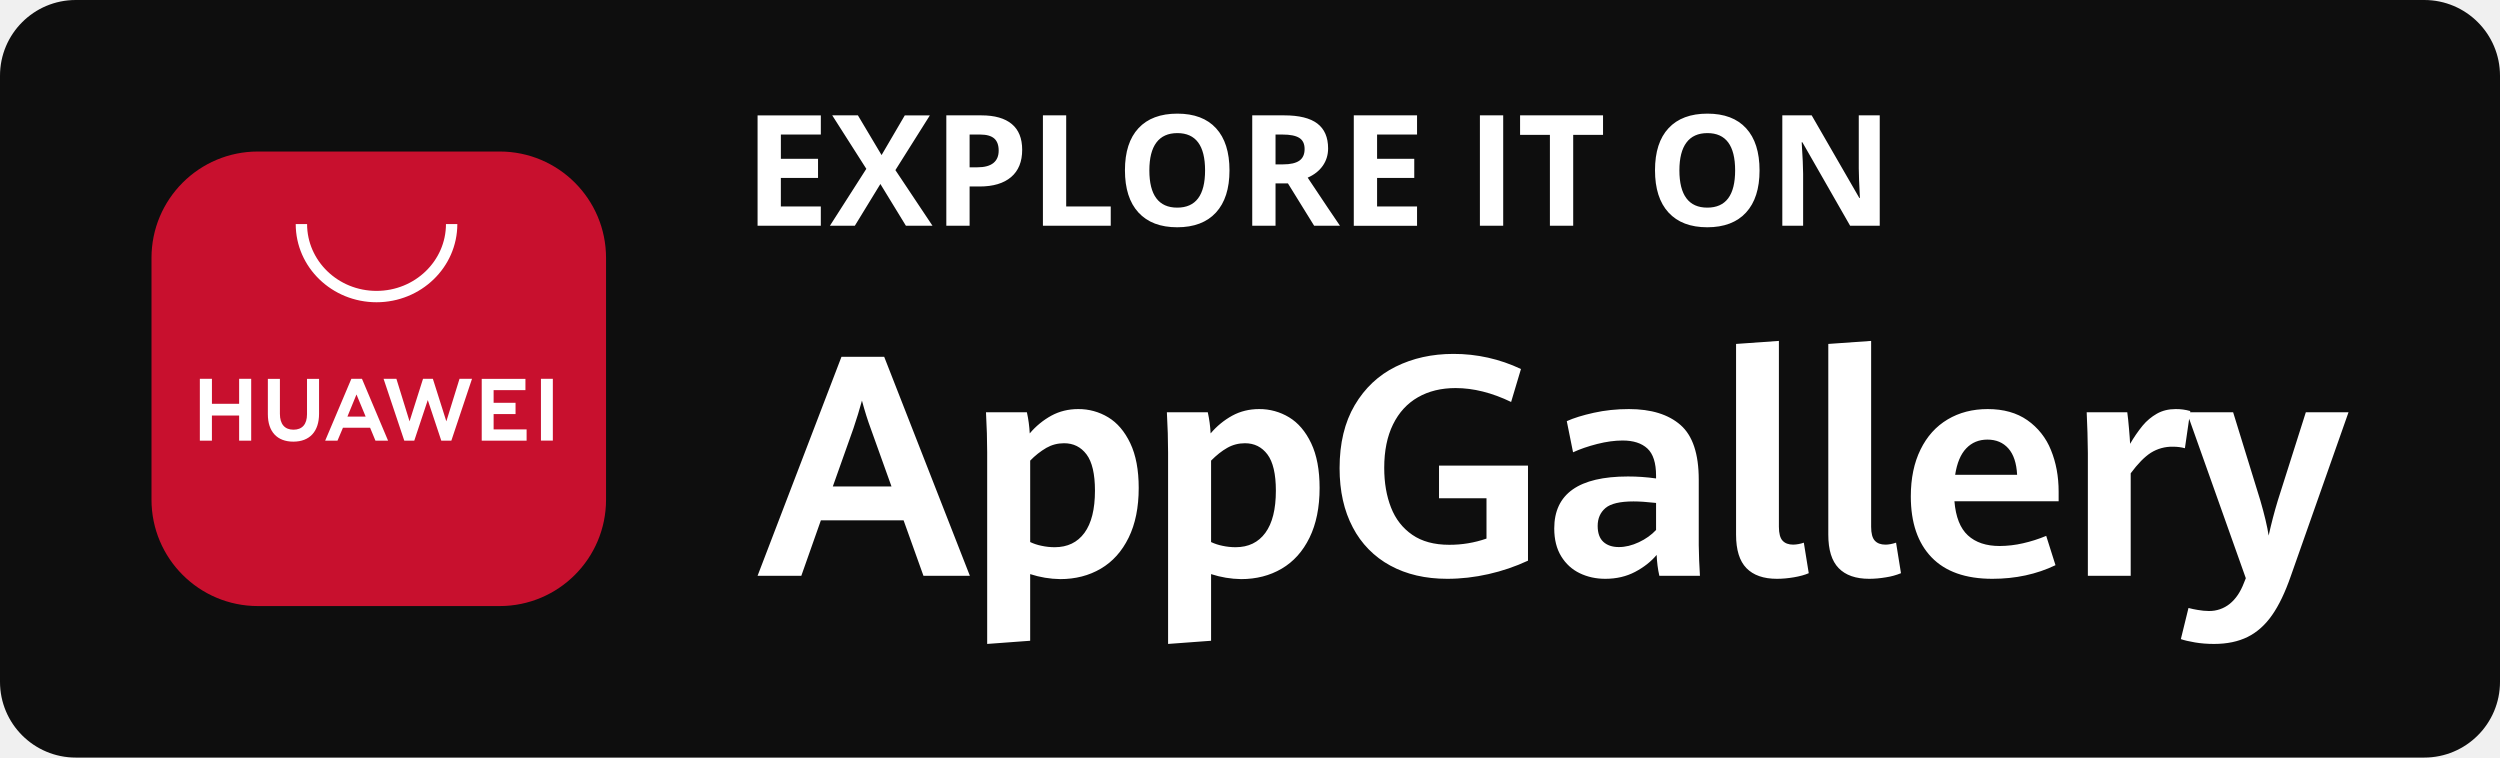
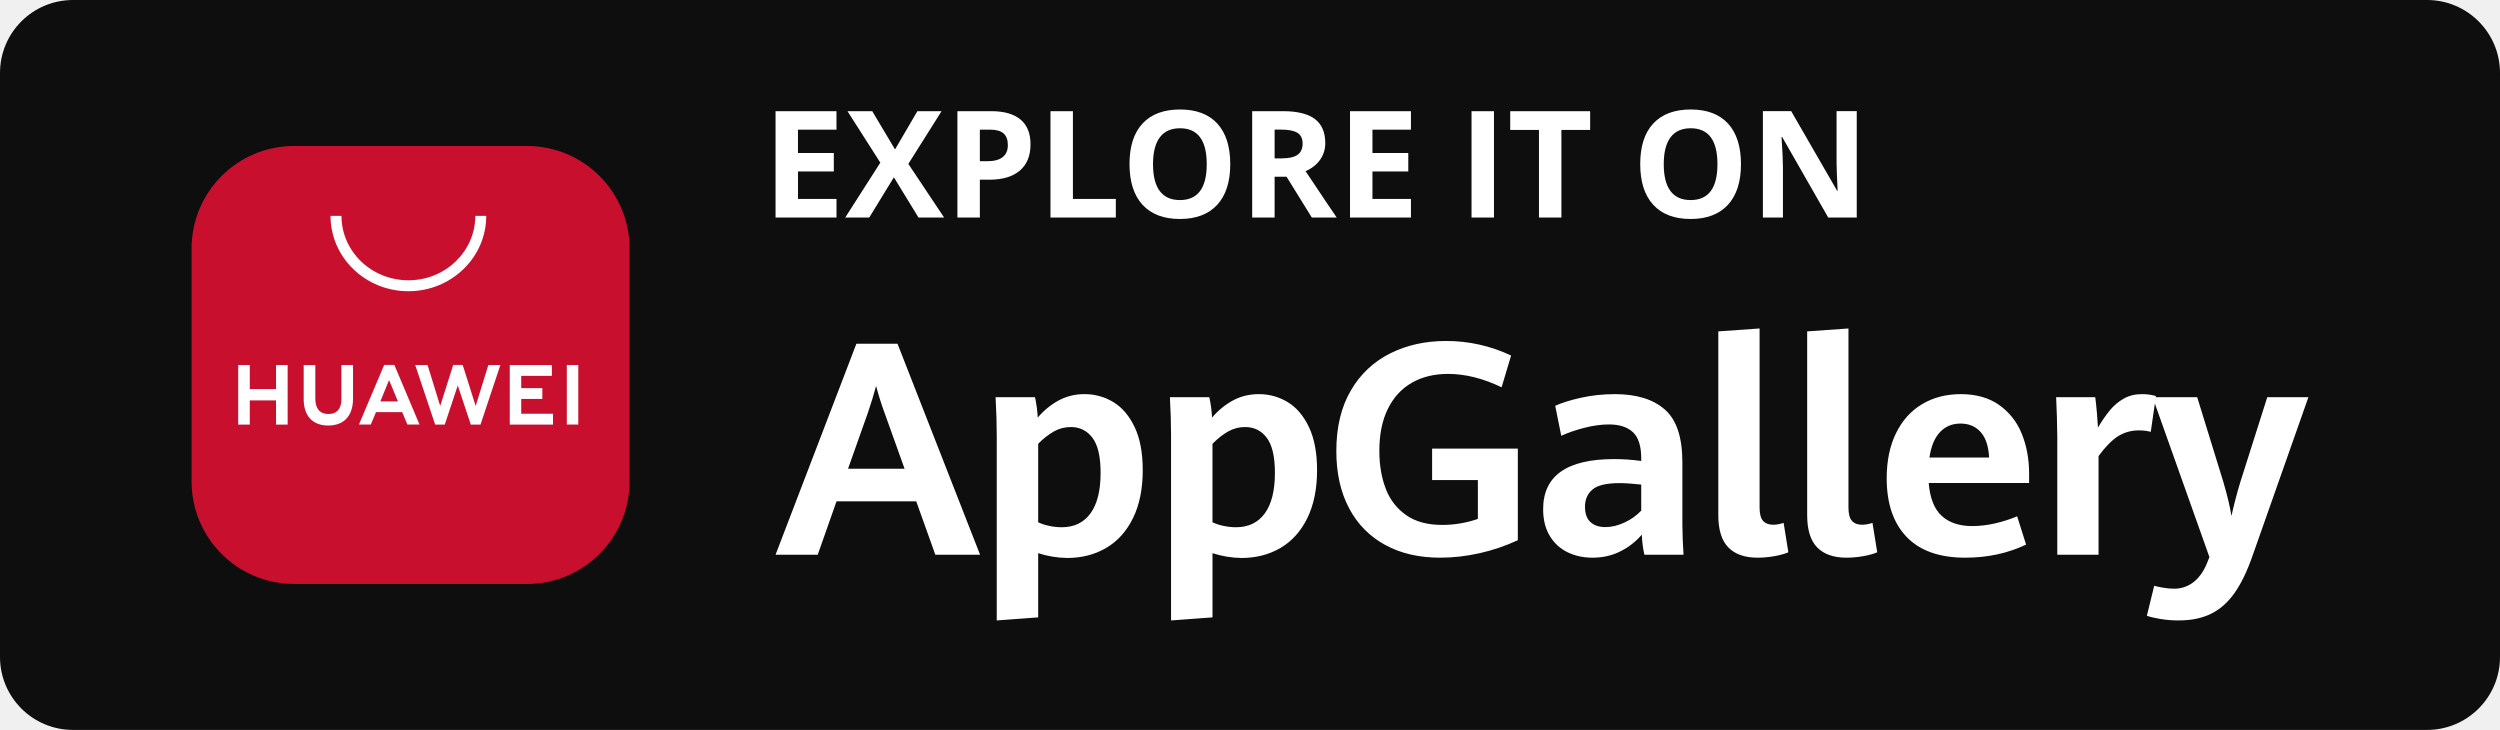
- <svg xmlns="http://www.w3.org/2000/svg" fill="none" viewBox="0 0 132 40">
-   <path d="M0 4a4 4 0 0 1 4-4h124a4 4 0 0 1 4 4v32a4 4 0 0 1-4 4H4a4 4 0 0 1-4-4V4z" fill="#0E0E0E" />
+ <svg xmlns="http://www.w3.org/2000/svg" fill="none" viewBox="0 0 137 40">
+   <rect width="137" height="40" fill="#0E0E0E" rx="4" />
  <g clip-path="url(#a)">
-     <path d="M26.382 8H13.616a5.617 5.617 0 0 0-5.617 5.617v12.766A5.617 5.617 0 0 0 13.616 32h12.766a5.617 5.617 0 0 0 5.617-5.617V13.617A5.617 5.617 0 0 0 26.382 8z" fill="#C8102E" />
-     <path d="m22.336 20-.712 2.247-.694-2.245h-.677l1.093 3.266h.527l.714-2.146.713 2.146h.531l1.091-3.266h-.66l-.695 2.245L22.855 20h-.519zm-3.784 0-1.382 3.266h.65l.267-.632.018-.048h1.437l.281.68h.667l-1.37-3.246-.011-.02h-.557zm10.01.001v3.263h.628v-3.263h-.628zm-18.01 0v3.268h.637v-1.327h1.437v1.327h.637v-3.267h-.637v1.318H11.19v-1.318h-.637zm5.658.001v1.87c0 .532-.254.816-.714.816-.462 0-.717-.292-.717-.838v-1.845h-.636v1.868c0 .92.49 1.446 1.345 1.446.863 0 1.358-.537 1.358-1.473v-1.843h-.636zm9.225.002v3.263h2.37v-.595h-1.742v-.81h1.158v-.594h-1.158v-.669h1.68v-.595h-2.308zm-6.613.824.454 1.094.03.075h-.962l.03-.075.448-1.094z" fill="#fff" />
-     <path d="M19.88 15.959c-2.346 0-4.266-1.84-4.266-4.13h.6c0 1.94 1.631 3.53 3.666 3.53s3.667-1.59 3.667-3.53h.6c0 2.29-1.92 4.13-4.267 4.13z" clip-rule="evenodd" fill="#fff" fill-rule="evenodd" />
+     <path fill="#C8102E" d="M28.882 8H16.116a5.617 5.617 0 0 0-5.617 5.617v12.766A5.617 5.617 0 0 0 16.116 32h12.766a5.617 5.617 0 0 0 5.617-5.617V13.617A5.617 5.617 0 0 0 28.882 8Z" />
+     <path fill="#fff" d="m24.835 20-.712 2.247-.693-2.245h-.677l1.093 3.266h.527l.713-2.146.714 2.146h.531l1.09-3.266h-.66l-.694 2.245L25.355 20h-.52Zm-3.783 0-1.383 3.266h.65l.267-.632.019-.048h1.436l.282.68h.667l-1.37-3.246-.012-.02h-.556Zm10.01.001v3.263h.628v-3.263h-.628Zm-18.01 0v3.268h.636v-1.327h1.438v1.327h.637v-3.267h-.637v1.318h-1.438v-1.318h-.636Zm5.657.002v1.87c0 .531-.253.815-.713.815-.462 0-.717-.292-.717-.838v-1.845h-.637v1.868c0 .92.491 1.446 1.346 1.446.863 0 1.358-.537 1.358-1.473v-1.843h-.637Zm9.226 0v3.264h2.369v-.595h-1.741v-.81h1.157v-.594h-1.157v-.669h1.68v-.595h-2.308Zm-6.614.825.454 1.094.031.075h-.963l.03-.075.448-1.094Z" />
+     <path fill="#fff" fill-rule="evenodd" d="M22.38 15.959c-2.346 0-4.267-1.84-4.267-4.13h.6c0 1.94 1.632 3.53 3.667 3.53s3.666-1.59 3.666-3.53h.6c0 2.29-1.92 4.13-4.266 4.13Z" clip-rule="evenodd" />
  </g>
-   <path d="M43.339 11.92V10.9h-2.11V9.395h1.963V8.384H41.23v-1.28h2.11V6.092h-3.34v5.828h3.34zm1.796 0 1.349-2.205 1.348 2.205h1.404l-1.959-2.938 1.82-2.89h-1.324l-1.226 2.096-1.249-2.097h-1.356l1.8 2.823-1.923 3.006h1.317zm6.06 0V9.847h.528c.719 0 1.274-.166 1.664-.498.39-.333.584-.812.584-1.44 0-.603-.183-1.057-.549-1.361-.366-.304-.9-.457-1.604-.457h-1.852v5.829h1.23zm.405-3.086h-.405v-1.73h.56c.335 0 .582.07.74.207.157.139.235.352.235.642 0 .287-.094.506-.281.656-.188.15-.471.225-.85.225zm7.047 3.086V10.9h-2.352V6.09h-1.229v5.829h3.581zm3.51.08c.888 0 1.57-.26 2.046-.778s.714-1.26.714-2.224c0-.968-.236-1.71-.708-2.225C63.737 6.257 63.056 6 62.165 6s-1.575.255-2.052.767-.716 1.253-.716 2.223.238 1.714.714 2.232 1.158.778 2.046.778zm0-1.037c-.49 0-.857-.165-1.103-.494s-.368-.82-.368-1.471c0-.651.124-1.143.372-1.473.249-.331.618-.497 1.107-.497.975 0 1.463.657 1.463 1.97 0 1.31-.49 1.965-1.471 1.965zm5.191.957V9.683h.655l1.384 2.237h1.364c-.264-.383-.833-1.23-1.705-2.54.343-.151.61-.36.797-.628s.281-.572.281-.914c0-.588-.189-1.026-.567-1.314s-.96-.433-1.749-.433h-1.69v5.829h1.23zm.397-3.241h-.397V7.104h.373c.397 0 .69.058.878.175.19.117.284.314.284.59 0 .28-.092.484-.277.614-.186.13-.473.196-.861.196zm7.075 3.241V10.9h-2.11V9.395h1.963V8.384H72.71v-1.28h2.11V6.091h-3.34v5.83h3.34zm4.549 0V6.091h-1.23v5.829h1.23zm3.696 0v-4.8h1.575V6.091H80.26V7.12h1.575v4.8h1.229zm7.08.08c.887 0 1.57-.26 2.046-.778s.713-1.26.713-2.224c0-.968-.236-1.71-.708-2.225C91.725 6.257 91.043 6 90.152 6s-1.575.255-2.052.767c-.478.512-.716 1.253-.716 2.223s.238 1.714.714 2.232 1.158.778 2.046.778zm0-1.037c-.49 0-.857-.165-1.103-.494s-.37-.82-.37-1.471c0-.651.125-1.143.374-1.473.248-.331.617-.497 1.106-.497.976 0 1.463.657 1.463 1.97 0 1.31-.49 1.965-1.47 1.965zm5.06.957V9.177c0-.332-.026-.888-.076-1.666h.036l2.522 4.409h1.563V6.091h-1.107v2.805c.002.32.022.84.06 1.56h-.028l-2.518-4.365h-1.551v5.829h1.099zM42.31 30.401l1.033-2.929h4.366l1.049 2.929h2.451l-4.524-11.563H44.43L40 30.401h2.31zm4.76-4.716h-3.097l1.088-3.065c.173-.51.323-1 .45-1.468.152.564.307 1.056.464 1.476l1.096 3.057zM52.123 34l2.27-.168v-3.519a5.381 5.381 0 0 0 1.585.264c.804 0 1.519-.184 2.144-.551.625-.367 1.115-.912 1.47-1.636s.532-1.599.532-2.625c0-.953-.148-1.74-.445-2.362-.297-.623-.686-1.08-1.167-1.37a3.004 3.004 0 0 0-1.58-.434c-.52 0-.994.116-1.42.347a4.035 4.035 0 0 0-1.142.938 6.76 6.76 0 0 0-.15-1.117h-2.16c.042.766.063 1.476.063 2.13V34zm3.563-5.107c-.231 0-.464-.025-.697-.076a2.62 2.62 0 0 1-.595-.196v-4.3a3.97 3.97 0 0 1 .855-.675c.286-.162.597-.243.934-.243.494 0 .89.196 1.186.59s.445 1.032.445 1.915c0 .98-.185 1.721-.555 2.227-.37.505-.895.758-1.573.758zM61.675 34l2.27-.168v-3.519a5.38 5.38 0 0 0 1.584.264c.804 0 1.519-.184 2.144-.551.626-.367 1.116-.912 1.47-1.636s.532-1.599.532-2.625c0-.953-.148-1.74-.445-2.362-.297-.623-.686-1.08-1.167-1.37a3.004 3.004 0 0 0-1.58-.434c-.52 0-.993.116-1.419.347a4.034 4.034 0 0 0-1.143.938 6.76 6.76 0 0 0-.15-1.117h-2.16c.043.766.064 1.476.064 2.13V34zm3.563-5.107c-.232 0-.464-.025-.698-.076a2.62 2.62 0 0 1-.595-.196v-4.3c.284-.288.569-.513.855-.675.286-.162.598-.243.934-.243.494 0 .89.196 1.186.59s.446 1.032.446 1.915c0 .98-.185 1.721-.556 2.227s-.895.758-1.573.758zm11.175 1.668c.726 0 1.452-.083 2.18-.248s1.423-.401 2.085-.71v-5.02H75.98v1.724h2.507v2.13a5.896 5.896 0 0 1-1.971.328c-.788 0-1.437-.175-1.947-.527s-.884-.83-1.123-1.44-.359-1.307-.359-2.095c0-.899.155-1.664.465-2.294.31-.63.748-1.108 1.313-1.432.565-.325 1.228-.487 1.99-.487.94 0 1.918.245 2.932.734l.52-1.74a8.248 8.248 0 0 0-3.57-.798c-1.125 0-2.14.225-3.047.675s-1.626 1.126-2.16 2.03c-.533.905-.8 2.014-.8 3.328 0 1.208.233 2.25.698 3.128a4.8 4.8 0 0 0 1.978 2.015c.854.466 1.857.699 3.007.699zm8.347 0c.588 0 1.114-.123 1.576-.367s.841-.543 1.135-.894c.016.388.063.755.142 1.101h2.144a30.734 30.734 0 0 1-.063-1.62v-3.455c0-1.362-.32-2.324-.961-2.885s-1.55-.842-2.728-.842c-.651 0-1.27.065-1.856.196-.586.13-1.06.277-1.423.442l.331 1.644c.368-.17.792-.316 1.273-.439.481-.122.929-.183 1.344-.183.568 0 1.004.14 1.309.423.304.282.457.76.457 1.436v.144a10.46 10.46 0 0 0-1.482-.104c-2.596 0-3.894.915-3.894 2.745 0 .58.122 1.07.367 1.469.244.399.57.696.977.893.407.197.858.296 1.352.296zm.717-1.676c-.347 0-.62-.092-.82-.275-.2-.184-.3-.465-.3-.842 0-.394.137-.708.41-.942.274-.234.768-.351 1.483-.351.31 0 .706.026 1.19.08v1.428c-.242.26-.544.476-.907.646-.362.17-.714.256-1.056.256zm8.346 1.676c.284 0 .582-.027.895-.08.313-.053.574-.125.784-.216l-.26-1.612a1.82 1.82 0 0 1-.56.104c-.246 0-.434-.07-.563-.211-.129-.141-.193-.385-.193-.73V18l-2.262.16v10.07c0 .804.182 1.393.548 1.768s.902.563 1.611.563zm4.87 0c.284 0 .583-.027.895-.08a3.48 3.48 0 0 0 .784-.216l-.26-1.612c-.21.07-.396.104-.56.104-.246 0-.434-.07-.563-.211-.129-.141-.193-.385-.193-.73V18l-2.262.16v10.07c0 .804.182 1.393.548 1.768s.902.563 1.612.563zm6.502 0c1.225 0 2.337-.24 3.335-.719l-.49-1.548a7.398 7.398 0 0 1-1.225.391 5.583 5.583 0 0 1-1.233.144c-.71 0-1.268-.186-1.675-.559s-.645-.973-.713-1.803h5.502v-.51c0-.804-.136-1.536-.406-2.195a3.495 3.495 0 0 0-1.247-1.577c-.558-.39-1.256-.586-2.091-.586-.8 0-1.505.182-2.117.547-.612.364-1.09.893-1.43 1.588-.343.694-.514 1.52-.514 2.477 0 1.384.364 2.454 1.092 3.212s1.798 1.138 3.212 1.138zm1.309-5.49h-3.272c.096-.623.29-1.089.585-1.397.294-.309.667-.463 1.119-.463.461 0 .83.156 1.106.467s.43.775.462 1.392zm5.997 5.33v-5.41c.374-.506.727-.866 1.06-1.082a2.11 2.11 0 0 1 1.17-.323c.227 0 .438.027.632.08l.284-1.963a2.694 2.694 0 0 0-.773-.104c-.373 0-.702.081-.99.243a2.74 2.74 0 0 0-.752.63 7.324 7.324 0 0 0-.662.962c-.01-.207-.03-.478-.06-.814-.028-.335-.058-.62-.09-.853h-2.143a53.8 53.8 0 0 1 .062 2.154v6.48h2.263zM116.9 34c.688 0 1.28-.124 1.778-.371.496-.247.926-.63 1.288-1.15.363-.518.69-1.203.986-2.054l3.05-8.658h-2.254l-1.482 4.668a24.61 24.61 0 0 0-.481 1.843c-.074-.484-.221-1.104-.441-1.859l-1.435-4.652h-2.444l3.114 8.762-.102.255c-.184.479-.433.845-.745 1.097a1.71 1.71 0 0 1-1.108.38c-.179 0-.375-.02-.588-.057a4.958 4.958 0 0 1-.484-.103l-.403 1.644c.185.064.433.122.746.175s.647.08 1.004.08z" fill="#fff" />
+   <path fill="#fff" d="M45.84 11.92V10.9h-2.11V9.397h1.963V8.384h-1.964v-1.28h2.11V6.092H42.5v5.828h3.34Zm1.796 0 1.348-2.204 1.349 2.204h1.404l-1.96-2.938 1.82-2.89h-1.324l-1.225 2.097-1.25-2.097h-1.356l1.8 2.822-1.923 3.006h1.317Zm6.06 0V9.847h.527c.72 0 1.274-.166 1.664-.498.39-.332.585-.812.585-1.44 0-.603-.183-1.057-.55-1.36-.366-.305-.9-.457-1.604-.457h-1.852v5.828h1.23Zm.404-3.085h-.404v-1.73h.559c.336 0 .582.068.74.207.157.138.235.352.235.641 0 .288-.093.506-.281.656-.188.15-.47.226-.849.226Zm7.047 3.085V10.9h-2.351V6.092h-1.23v5.828h3.581Zm3.51.08c.889 0 1.57-.26 2.047-.777.476-.519.714-1.26.714-2.225 0-.967-.236-1.709-.708-2.225C66.238 6.258 65.556 6 64.665 6c-.89 0-1.575.256-2.052.767-.477.512-.716 1.253-.716 2.223s.238 1.714.714 2.233c.476.518 1.158.777 2.046.777Zm0-1.037c-.489 0-.856-.164-1.102-.494-.246-.33-.37-.82-.37-1.471 0-.651.125-1.142.374-1.473.248-.331.617-.496 1.106-.496.976 0 1.464.656 1.464 1.969 0 1.31-.49 1.966-1.472 1.966Zm5.192.957V9.684h.654l1.384 2.236h1.364c-.264-.383-.833-1.229-1.705-2.54.344-.15.61-.36.797-.627a1.55 1.55 0 0 0 .282-.915c0-.588-.19-1.025-.567-1.314-.379-.288-.962-.432-1.75-.432H68.62v5.828h1.23Zm.396-3.24h-.396V7.103h.372c.397 0 .69.059.879.176.189.117.283.313.283.59 0 .279-.092.483-.277.614-.185.13-.472.195-.86.195Zm7.075 3.24V10.9h-2.11V9.397h1.964V8.384H75.21v-1.28h2.11V6.092h-3.339v5.828h3.34Zm4.55 0V6.092h-1.23v5.828h1.23Zm3.695 0v-4.8h1.575V6.092h-4.38V7.12h1.575v4.8h1.23Zm7.08.08c.888 0 1.57-.26 2.046-.777.476-.519.714-1.26.714-2.225 0-.967-.236-1.709-.708-2.225C94.225 6.258 93.543 6 92.652 6c-.89 0-1.575.256-2.052.767-.477.512-.716 1.253-.716 2.223s.238 1.714.714 2.233c.476.518 1.158.777 2.046.777Zm0-1.037c-.49 0-.857-.164-1.103-.494-.246-.33-.369-.82-.369-1.471 0-.651.124-1.142.373-1.473.248-.331.617-.496 1.106-.496.976 0 1.464.656 1.464 1.969 0 1.31-.49 1.966-1.472 1.966Zm5.06.957V9.177c0-.332-.025-.887-.076-1.666h.036l2.522 4.41h1.563V6.09h-1.106v2.806c.001.319.021.839.059 1.56h-.028l-2.518-4.365h-1.55v5.828h1.098ZM44.81 30.401l1.032-2.929h4.367l1.048 2.929h2.452l-4.525-11.563H46.93L42.5 30.4h2.31Zm4.76-4.716h-3.097l1.087-3.065c.174-.51.324-1 .45-1.468.152.564.307 1.056.465 1.476l1.095 3.057ZM54.622 34l2.27-.168v-3.519a5.381 5.381 0 0 0 1.584.264c.804 0 1.519-.184 2.144-.551.626-.367 1.116-.913 1.47-1.636.355-.724.532-1.599.532-2.625 0-.953-.148-1.74-.445-2.363-.297-.622-.686-1.078-1.166-1.368a3.004 3.004 0 0 0-1.58-.435 2.93 2.93 0 0 0-1.42.347 4.035 4.035 0 0 0-1.143.938 6.76 6.76 0 0 0-.15-1.117h-2.16c.043.766.064 1.476.064 2.13V34Zm3.563-5.107a3.33 3.33 0 0 1-.698-.076 2.62 2.62 0 0 1-.595-.196v-4.3a3.97 3.97 0 0 1 .855-.675c.287-.162.598-.244.934-.244.494 0 .89.197 1.187.591.296.394.445 1.032.445 1.915 0 .98-.185 1.721-.556 2.227-.37.505-.894.758-1.572.758ZM64.175 34l2.27-.168v-3.519a5.38 5.38 0 0 0 1.584.264c.804 0 1.518-.184 2.144-.551.625-.367 1.115-.913 1.47-1.636.354-.724.532-1.599.532-2.625 0-.953-.149-1.74-.446-2.363-.296-.622-.685-1.078-1.166-1.368a3.004 3.004 0 0 0-1.58-.435c-.52 0-.994.116-1.42.347a4.034 4.034 0 0 0-1.142.938 6.76 6.76 0 0 0-.15-1.117h-2.16c.042.766.063 1.476.063 2.13V34Zm3.562-5.107c-.231 0-.464-.026-.698-.076a2.62 2.62 0 0 1-.595-.196v-4.3c.284-.288.57-.513.855-.675a1.87 1.87 0 0 1 .935-.244c.494 0 .889.197 1.186.591.297.394.445 1.032.445 1.915 0 .98-.185 1.721-.555 2.227-.371.505-.895.758-1.573.758Zm11.176 1.668c.725 0 1.452-.083 2.18-.248a10.317 10.317 0 0 0 2.084-.71v-5.02H78.48v1.724h2.507v2.13a5.896 5.896 0 0 1-1.97.328c-.789 0-1.438-.175-1.947-.527a3.058 3.058 0 0 1-1.124-1.44c-.239-.61-.358-1.307-.358-2.095 0-.899.155-1.664.465-2.294.31-.63.747-1.108 1.312-1.432.565-.325 1.228-.487 1.99-.487.941 0 1.918.245 2.933.734l.52-1.74a8.248 8.248 0 0 0-3.57-.798c-1.125 0-2.14.225-3.047.675a5.1 5.1 0 0 0-2.16 2.03c-.533.905-.8 2.014-.8 3.328 0 1.208.232 2.25.697 3.128a4.8 4.8 0 0 0 1.979 2.015c.854.466 1.856.699 3.007.699Zm8.346 0c.589 0 1.114-.123 1.577-.367a3.76 3.76 0 0 0 1.135-.894c.016.388.063.755.142 1.101h2.144a30.734 30.734 0 0 1-.063-1.62v-3.455c0-1.362-.32-2.324-.962-2.885-.641-.561-1.55-.842-2.727-.842-.652 0-1.27.065-1.856.195-.587.13-1.06.279-1.423.443l.33 1.644c.369-.17.793-.316 1.274-.439.48-.122.928-.183 1.344-.183.567 0 1.003.14 1.308.423.305.282.457.76.457 1.436v.144a10.46 10.46 0 0 0-1.482-.104c-2.595 0-3.893.915-3.893 2.745 0 .58.122 1.07.366 1.469s.57.697.977.893c.408.197.858.296 1.352.296Zm.718-1.676c-.347 0-.62-.092-.82-.276-.2-.183-.3-.464-.3-.841 0-.394.137-.708.41-.942.273-.234.767-.351 1.482-.351.31 0 .707.026 1.19.08v1.428a2.9 2.9 0 0 1-.906.646c-.363.17-.715.256-1.056.256Zm8.346 1.676c.284 0 .582-.027.895-.08.312-.053.574-.125.784-.216l-.26-1.612a1.82 1.82 0 0 1-.56.104c-.247 0-.435-.07-.564-.211-.128-.141-.193-.385-.193-.73V18l-2.262.16v10.07c0 .804.183 1.393.548 1.768.365.375.903.563 1.612.563Zm4.87 0c.284 0 .582-.027.895-.08.312-.053.574-.125.784-.216l-.26-1.612a1.82 1.82 0 0 1-.56.104c-.247 0-.435-.07-.563-.211-.129-.141-.193-.385-.193-.73V18l-2.263.16v10.07c0 .804.183 1.393.548 1.768.365.375.903.563 1.612.563Zm6.502 0c1.224 0 2.336-.24 3.334-.719l-.489-1.548a7.398 7.398 0 0 1-1.225.391 5.583 5.583 0 0 1-1.234.144c-.709 0-1.268-.186-1.675-.559-.407-.372-.645-.973-.713-1.803h5.502v-.51c0-.804-.136-1.536-.406-2.195a3.495 3.495 0 0 0-1.246-1.576c-.559-.392-1.257-.587-2.092-.587-.799 0-1.505.182-2.117.547-.612.364-1.089.893-1.43 1.588-.342.694-.513 1.52-.513 2.477 0 1.384.364 2.454 1.092 3.212.728.759 1.798 1.138 3.212 1.138Zm1.308-5.49h-3.271c.095-.623.289-1.089.584-1.397.294-.309.667-.463 1.119-.463.462 0 .831.156 1.107.467.276.311.43.775.461 1.392Zm5.998 5.33v-5.41c.373-.506.726-.866 1.06-1.082a2.11 2.11 0 0 1 1.17-.323c.226 0 .437.027.631.08l.284-1.963a2.694 2.694 0 0 0-.773-.104c-.373 0-.702.081-.989.243a2.74 2.74 0 0 0-.753.63 7.324 7.324 0 0 0-.662.962 22.74 22.74 0 0 0-.059-.814c-.029-.335-.059-.62-.09-.853h-2.144a53.8 53.8 0 0 1 .063 2.154v6.48h2.262ZM119.398 34c.688 0 1.281-.124 1.778-.371.496-.247.926-.63 1.288-1.15.363-.518.691-1.203.986-2.054l3.05-8.658h-2.254l-1.482 4.668a24.61 24.61 0 0 0-.481 1.843c-.074-.484-.221-1.104-.441-1.859l-1.435-4.652h-2.444l3.114 8.762-.102.255c-.184.479-.433.845-.745 1.097a1.71 1.71 0 0 1-1.108.38c-.178 0-.374-.02-.587-.056a4.958 4.958 0 0 1-.485-.104l-.402 1.644c.184.064.432.122.745.175a6 6 0 0 0 1.005.08Z" />
  <defs>
    <clipPath id="a">
-       <path transform="translate(8 8)" fill="#fff" d="M0 0h24v24H0z" />
+       <path fill="#fff" d="M10.5 8h24v24h-24z" />
    </clipPath>
  </defs>
</svg>
